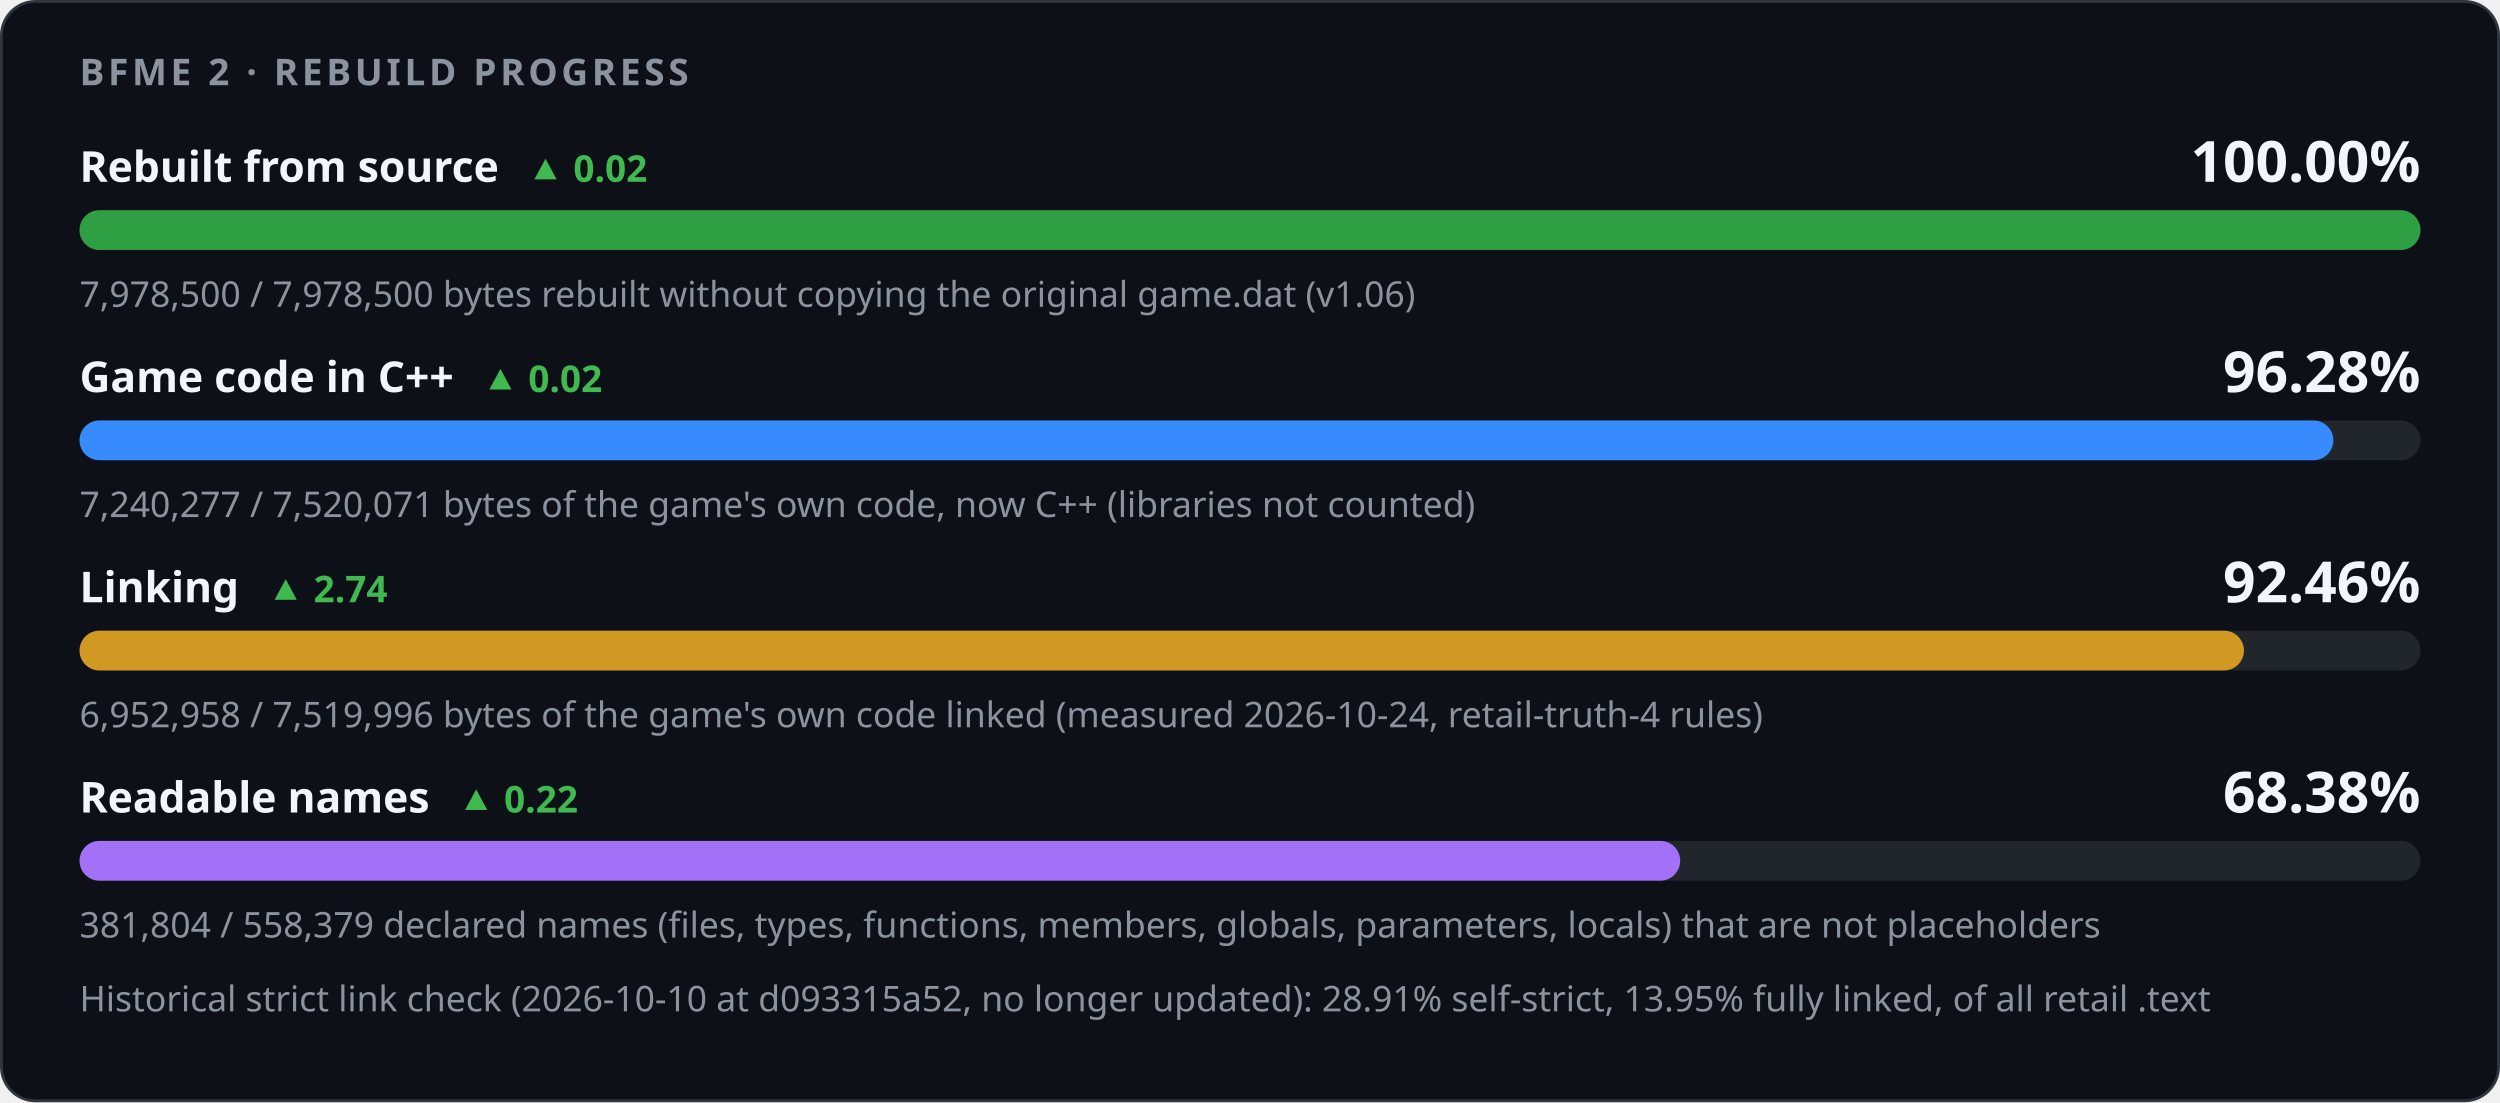
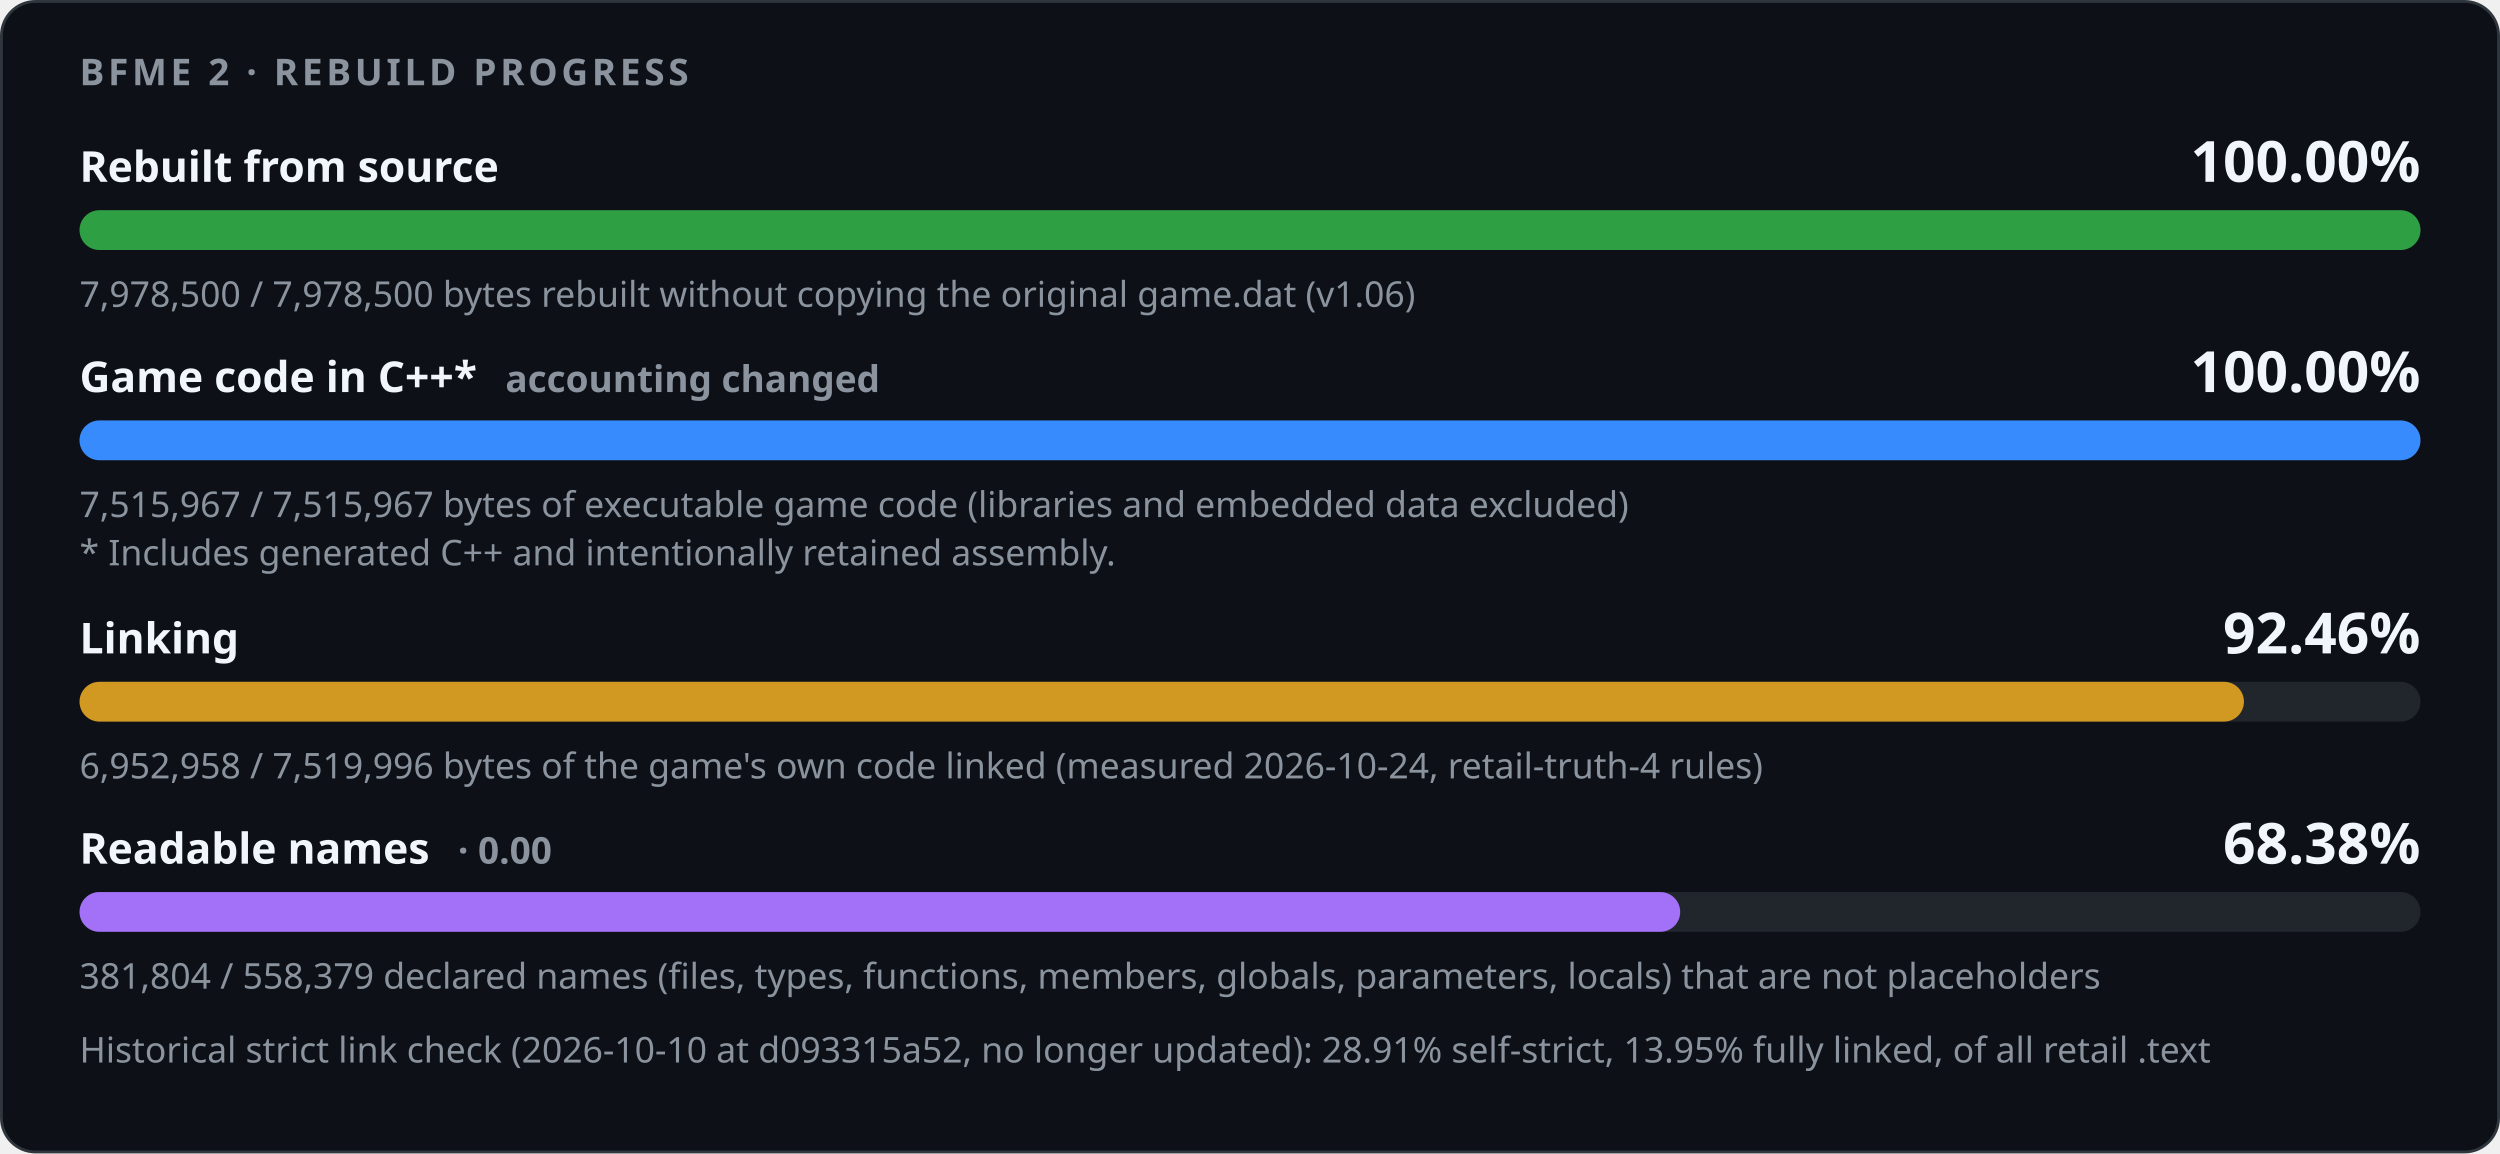
- <svg xmlns="http://www.w3.org/2000/svg" width="880" height="388" viewBox="0 0 880 388" role="img" aria-labelledby="title desc">
+ <svg xmlns="http://www.w3.org/2000/svg" width="880" height="406" viewBox="0 0 880 406" role="img" aria-labelledby="title desc">
  <style>
    .card { fill: #0d1117; stroke: #30363d; } .track { fill: #21262d; }
    .strong { fill: #f0f6fc; } .muted { fill: #8b949e; } .up { fill: #3fb950; } .down { fill: #f85149; }
    @media (prefers-color-scheme: light) {
      .card { fill: #ffffff; stroke: #d0d7de; } .track { fill: #eaeef2; }
      .strong { fill: #1f2328; } .muted { fill: #59636e; } .up { fill: #1a7f37; } .down { fill: #cf222e; }
    }
  </style>
-   <rect class="card" x="0.5" y="0.5" width="879" height="387" rx="12" />
+   <rect class="card" x="0.5" y="0.5" width="879" height="405" rx="12" />
  <g font-family="-apple-system,BlinkMacSystemFont,'Segoe UI','Noto Sans',Helvetica,Arial,sans-serif">
    <text x="28" y="30" class="muted" font-size="13" font-weight="600" letter-spacing="1.3">BFME 2 · REBUILD PROGRESS</text>
-     <text x="28" y="64" class="strong" font-size="15" font-weight="600">Rebuilt from source<tspan class="up" dx="10" font-size="13" font-weight="600">▲ 0.02</tspan>
-     </text>
+     <text x="28" y="64" class="strong" font-size="15" font-weight="600">Rebuilt from source</text>
    <text x="852" y="64" class="strong" font-size="20" font-weight="700" text-anchor="end">100.00%</text>
    <rect class="track" x="28" y="74" width="824" height="14" rx="7" />
    <rect x="28" y="74" width="824.00" height="14" rx="7" fill="#2ea043" />
    <text x="28" y="108" class="muted" font-size="12.5">7,978,500 / 7,978,500 bytes rebuilt without copying the original game.dat (v1.06)</text>
-     <text x="28" y="138" class="strong" font-size="15" font-weight="600">Game code in C++<tspan class="up" dx="10" font-size="13" font-weight="600">▲ 0.02</tspan>
+     <text x="28" y="138" class="strong" font-size="15" font-weight="600">Game code in C++*<tspan class="muted" dx="10" font-size="13">accounting changed</tspan>
    </text>
-     <text x="852" y="138" class="strong" font-size="20" font-weight="700" text-anchor="end">96.28%</text>
+     <text x="852" y="138" class="strong" font-size="20" font-weight="700" text-anchor="end">100.00%</text>
    <rect class="track" x="28" y="148" width="824" height="14" rx="7" />
-     <rect x="28" y="148" width="793.34" height="14" rx="7" fill="#388bfd" />
-     <text x="28" y="182" class="muted" font-size="12.5">7,240,277 / 7,520,071 bytes of the game's own code, now C++ (libraries not counted)</text>
-     <text x="28" y="212" class="strong" font-size="15" font-weight="600">Linking<tspan class="up" dx="10" font-size="13" font-weight="600">▲ 2.74</tspan>
+     <rect x="28" y="148" width="824.00" height="14" rx="7" fill="#388bfd" />
+     <text x="28" y="182" class="muted" font-size="12.5">7,515,967 / 7,515,967 bytes of executable game code (libraries and embedded data excluded)</text>
+     <text x="28" y="199" class="muted" font-size="12.5">* Includes generated C++ and intentionally retained assembly.</text>
+     <text x="28" y="230" class="strong" font-size="15" font-weight="600">Linking</text>
+     <text x="852" y="230" class="strong" font-size="20" font-weight="700" text-anchor="end">92.46%</text>
+     <rect class="track" x="28" y="240" width="824" height="14" rx="7" />
+     <rect x="28" y="240" width="761.87" height="14" rx="7" fill="#d29922" />
+     <text x="28" y="274" class="muted" font-size="12.5">6,952,958 / 7,519,996 bytes of the game's own code linked (measured 2026-10-24, retail-truth-4 rules)</text>
+     <text x="28" y="304" class="strong" font-size="15" font-weight="600">Readable names<tspan class="muted" dx="10" font-size="13" font-weight="600">· 0.00</tspan>
    </text>
-     <text x="852" y="212" class="strong" font-size="20" font-weight="700" text-anchor="end">92.46%</text>
-     <rect class="track" x="28" y="222" width="824" height="14" rx="7" />
-     <rect x="28" y="222" width="761.87" height="14" rx="7" fill="#d29922" />
-     <text x="28" y="256" class="muted" font-size="12.5">6,952,958 / 7,519,996 bytes of the game's own code linked (measured 2026-10-24, retail-truth-4 rules)</text>
-     <text x="28" y="286" class="strong" font-size="15" font-weight="600">Readable names<tspan class="up" dx="10" font-size="13" font-weight="600">▲ 0.22</tspan>
-     </text>
-     <text x="852" y="286" class="strong" font-size="20" font-weight="700" text-anchor="end">68.38%</text>
-     <rect class="track" x="28" y="296" width="824" height="14" rx="7" />
-     <rect x="28" y="296" width="563.43" height="14" rx="7" fill="#a371f7" />
-     <text x="28" y="330" class="muted" font-size="12.5">381,804 / 558,379 declared names (files, types, functions, members, globals, parameters, locals) that are not placeholders</text>
-     <text x="28" y="356" class="muted" font-size="12.5">Historical strict link check (2026-10-10 at d093315a52, no longer updated): 28.91% self-strict, 13.95% fully linked, of all retail .text</text>
+     <text x="852" y="304" class="strong" font-size="20" font-weight="700" text-anchor="end">68.38%</text>
+     <rect class="track" x="28" y="314" width="824" height="14" rx="7" />
+     <rect x="28" y="314" width="563.43" height="14" rx="7" fill="#a371f7" />
+     <text x="28" y="348" class="muted" font-size="12.5">381,804 / 558,379 declared names (files, types, functions, members, globals, parameters, locals) that are not placeholders</text>
+     <text x="28" y="374" class="muted" font-size="12.5">Historical strict link check (2026-10-10 at d093315a52, no longer updated): 28.91% self-strict, 13.95% fully linked, of all retail .text</text>
  </g>
</svg>
